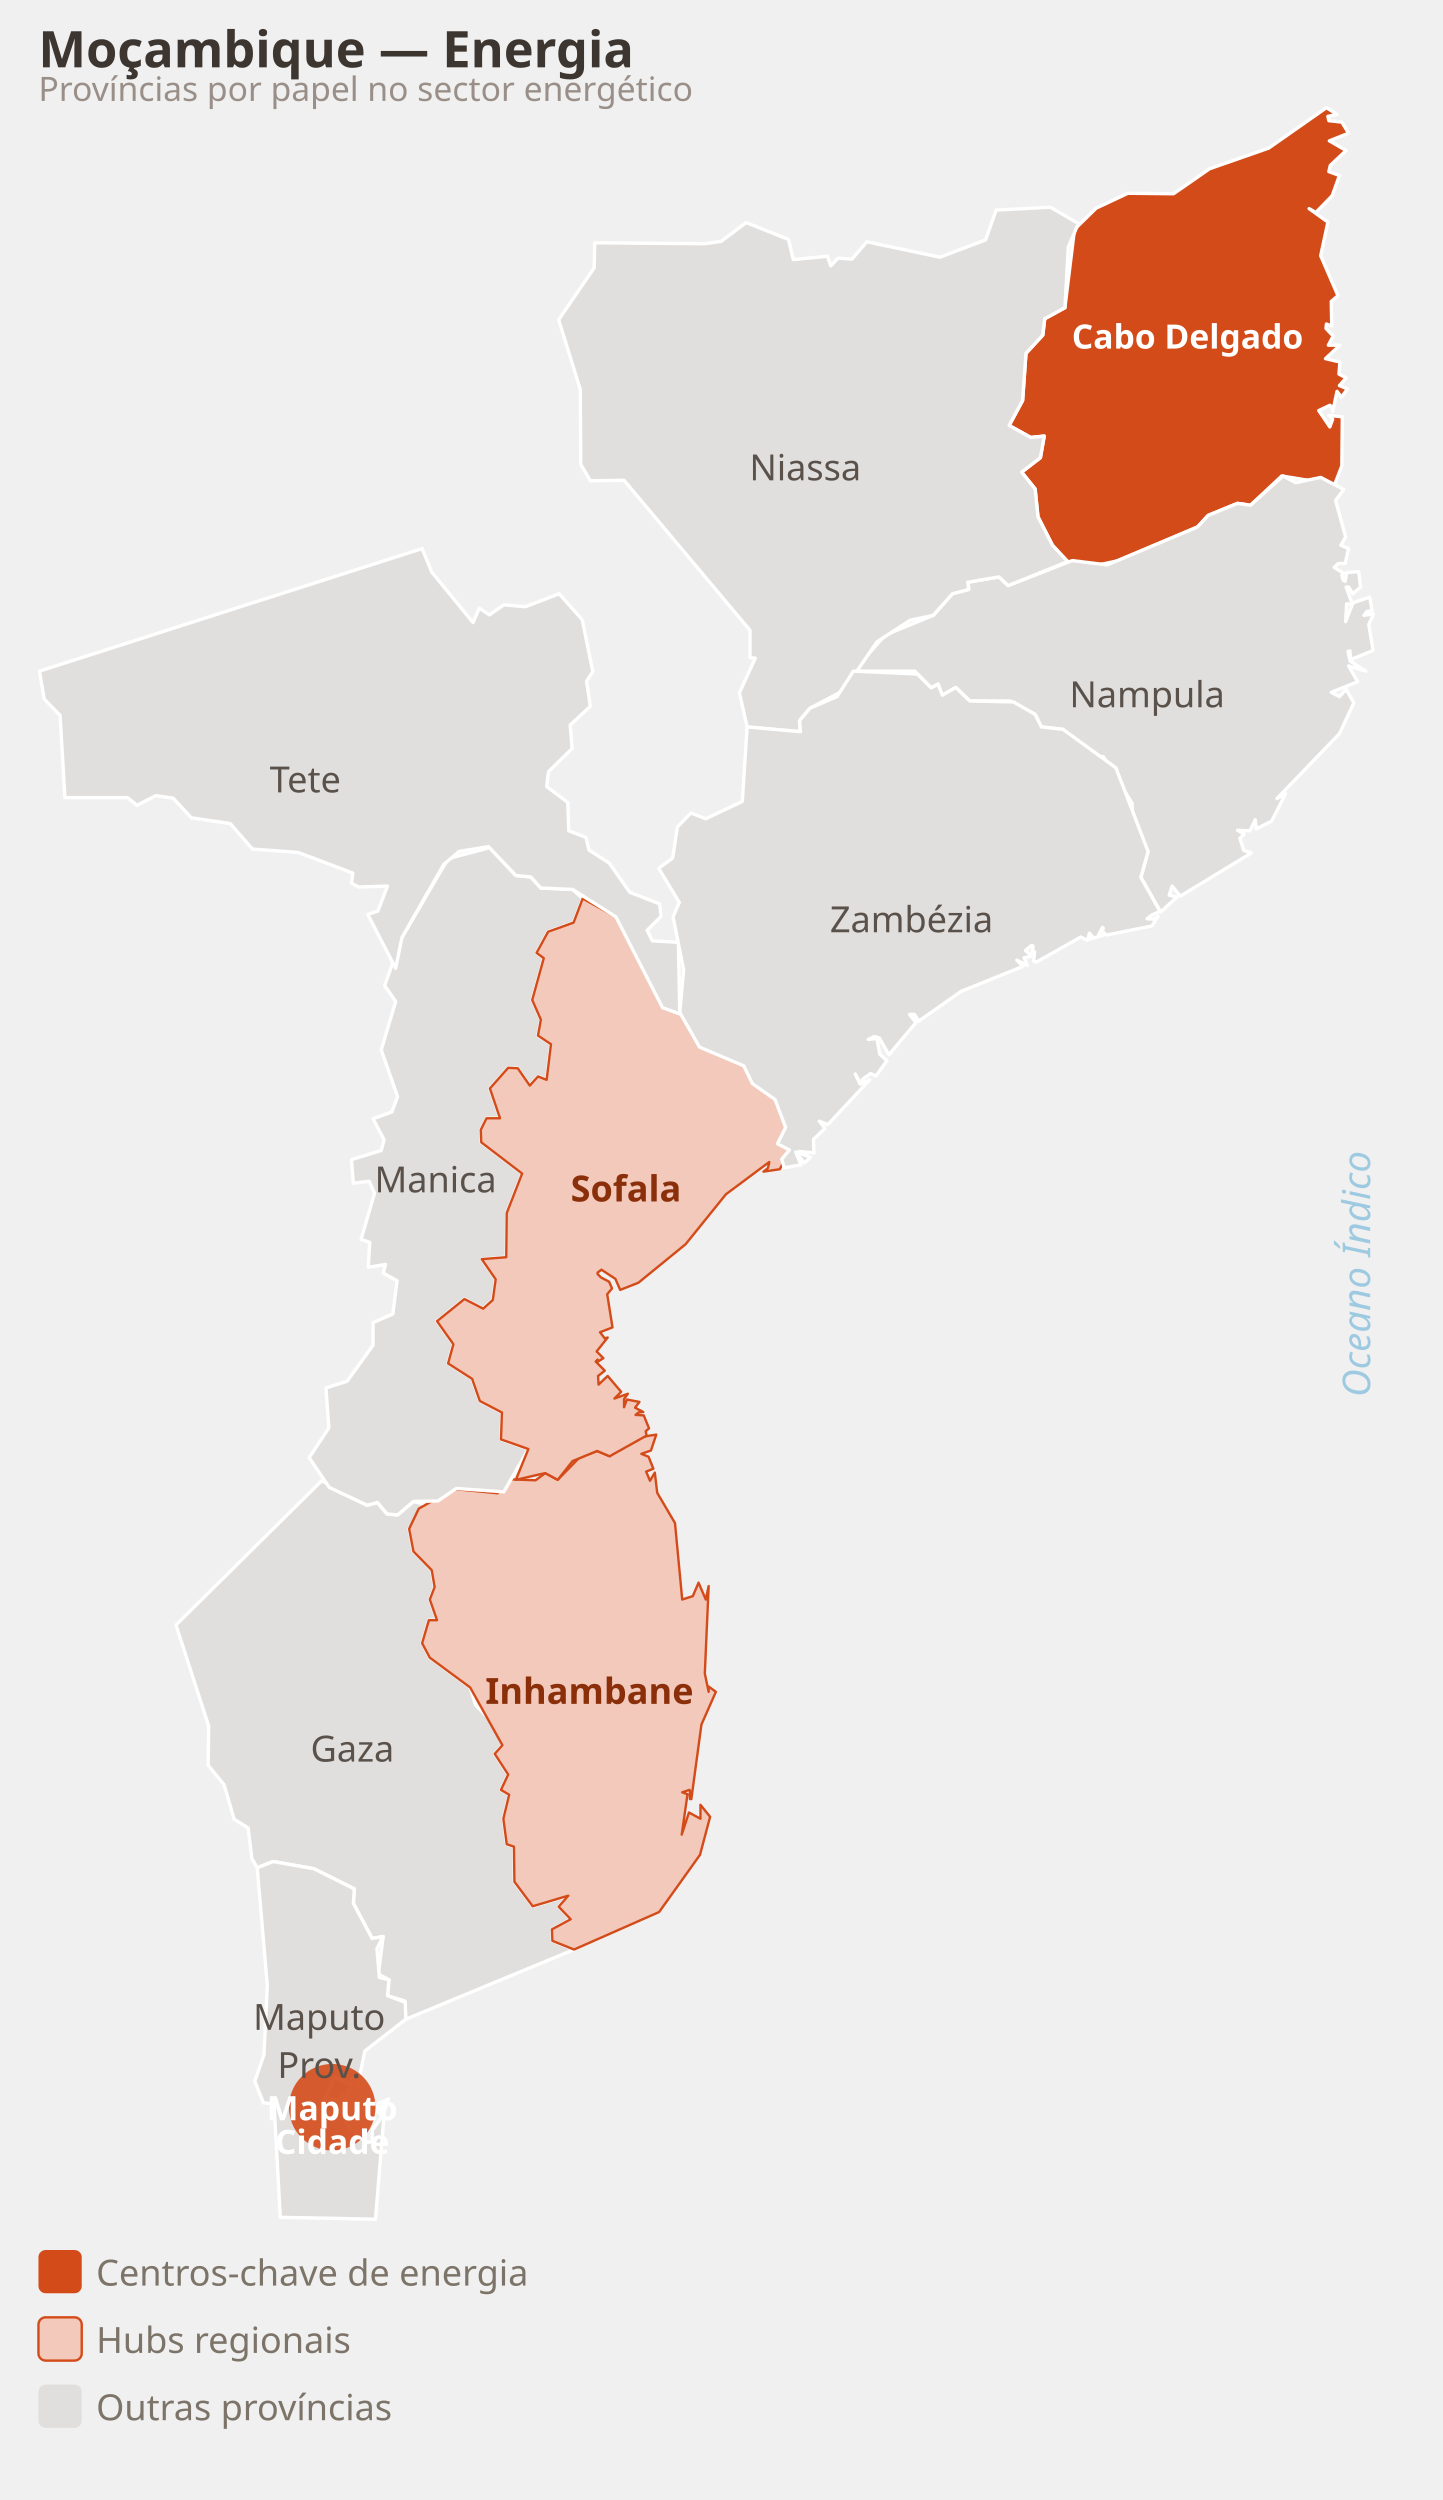
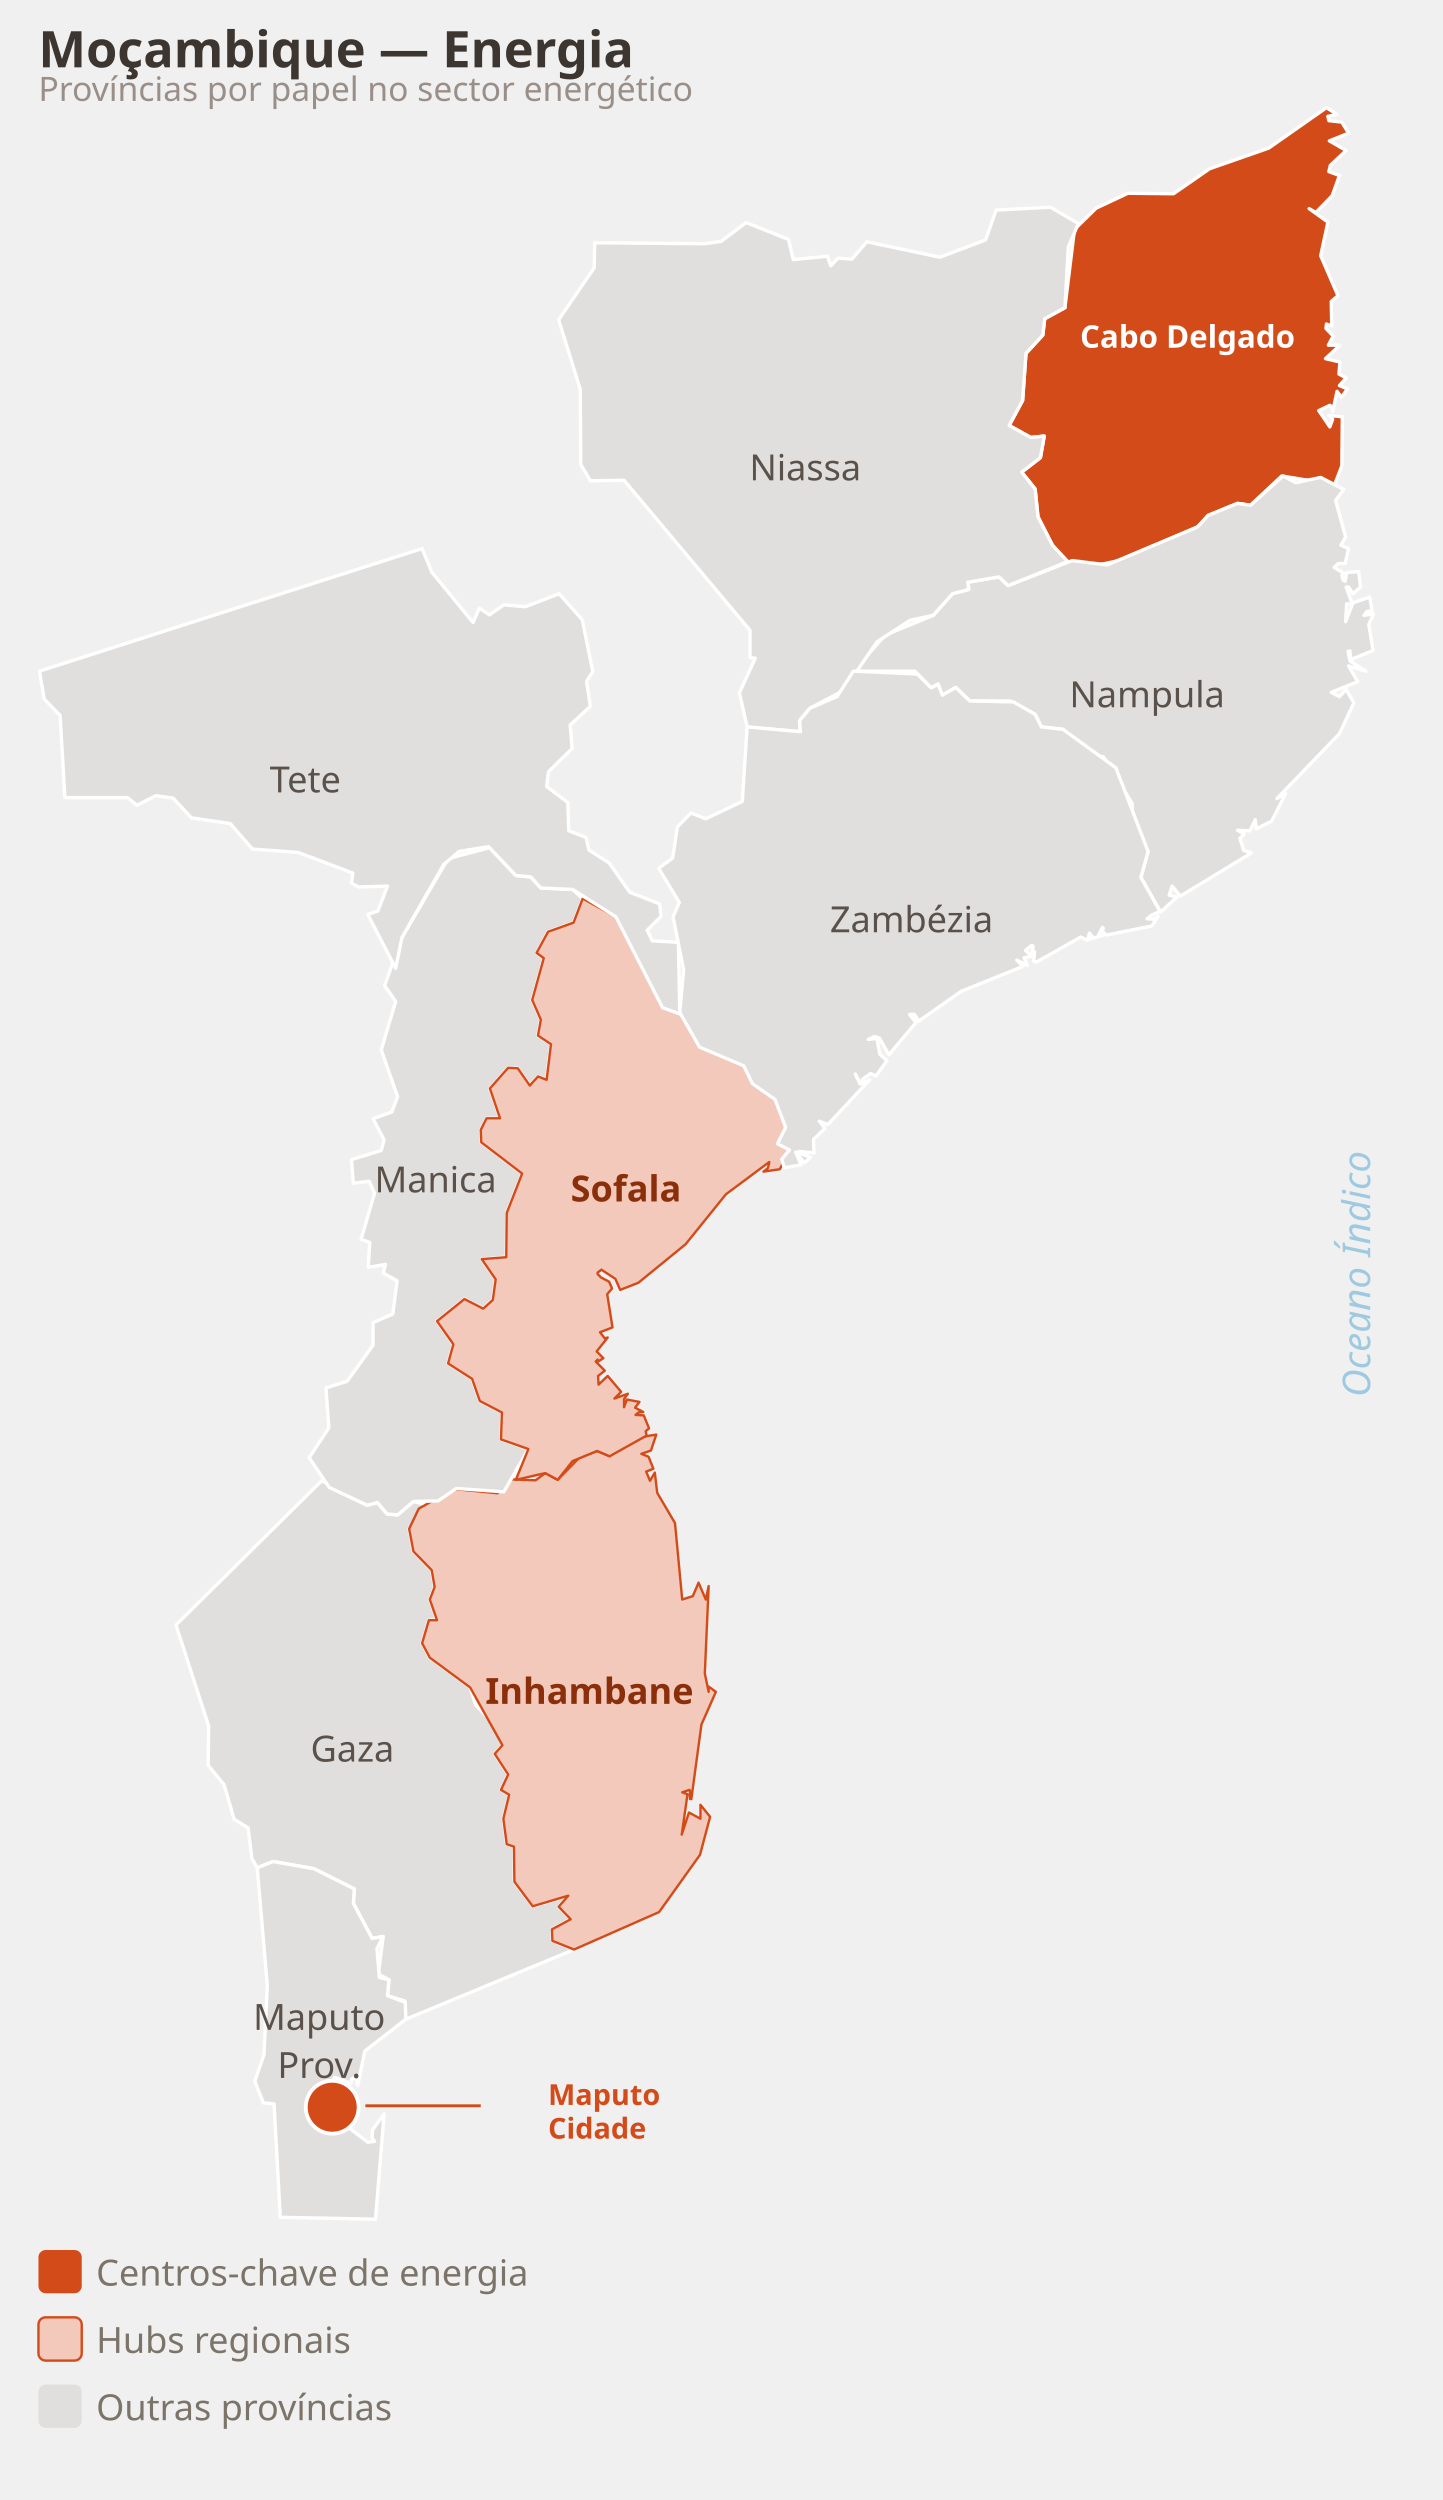
<svg xmlns="http://www.w3.org/2000/svg" viewBox="0 0 300 520">
  <style>
  .p{stroke:#fff;stroke-width:0.7;stroke-linejoin:round;fill-rule:evenodd;}
  .pd{fill:#E1DFDD;} .ph{fill:#D44B1A;} .pl{fill:#f2c9ba;stroke:#D44B1A;stroke-width:0.5;}
  .lbl{font-family:"DM Sans",system-ui,sans-serif;text-anchor:middle;dominant-baseline:central;font-size:7.5px;fill:#5a514b;}
-   .lbh{fill:#fff;font-weight:600;font-size:7px;}
+   .lbh{fill:#fff;font-weight:600;font-size:6.5px;}
  .lbl2{fill:#8a2f0a;font-weight:600;}
  .sea{font-family:"DM Sans",system-ui,sans-serif;fill:#9ecae1;font-size:8px;font-style:italic;text-anchor:middle;}
  .ttl{font-family:"DM Sans",system-ui,sans-serif;font-size:10.5px;font-weight:600;fill:#3d3630;}
  .sub{font-family:"DM Sans",system-ui,sans-serif;font-size:7px;fill:#9a8f88;}
  .leg{font-family:"DM Sans",system-ui,sans-serif;font-size:7.5px;fill:#7D7469;}
</style>
  <path class="p ph" d="M 275.9,22.4 L 278.1,23.8 L 276.2,24.2 L 276.4,25.1 L 279.1,25.4 L 280.5,27.7 L 276.5,29.3 L 280.0,31.3 L 276.7,34.4 L 276.4,35.7 L 278.6,36.5 L 277.1,40.7 L 273.7,44.2 L 272.3,43.4 L 276.2,46.2 L 274.7,53.2 L 278.3,61.5 L 276.9,62.7 L 277.0,67.8 L 275.9,67.4 L 275.8,68.3 L 277.3,69.9 L 276.3,71.8 L 278.7,71.8 L 275.7,74.6 L 278.7,75.3 L 278.5,77.8 L 280.0,78.6 L 278.6,80.2 L 280.3,80.9 L 279.0,82.6 L 278.1,81.4 L 277.2,85.6 L 277.0,84.6 L 276.6,84.3 L 274.3,85.4 L 276.6,88.8 L 277.2,87.2 L 276.4,86.4 L 279.2,86.7 L 279.1,96.9 L 277.6,100.8 L 266.6,99.0 L 260.1,105.1 L 257.4,104.7 L 251.3,107.2 L 249.1,109.6 L 232.7,116.6 L 227.1,117.8 L 221.9,116.8 L 218.9,113.4 L 215.9,107.5 L 215.3,101.7 L 212.5,98.2 L 216.4,95.2 L 217.2,90.7 L 214.4,91.0 L 209.9,88.5 L 212.7,83.3 L 213.4,73.5 L 216.9,69.7 L 217.3,66.3 L 221.5,64.0 L 223.5,47.7 L 228.0,43.3 L 234.6,40.2 L 244.1,40.3 L 251.6,35.1 L 263.9,30.8 L 275.9,22.4 Z" />
  <path class="p pd" d="M 66.9,308.0 L 76.3,313.1 L 78.5,312.5 L 80.5,314.9 L 82.7,315.1 L 86.0,312.3 L 88.6,313.0 L 85.1,318.0 L 86.0,322.7 L 89.8,326.6 L 90.4,330.1 L 89.4,332.7 L 90.9,337.0 L 89.2,337.0 L 87.8,341.8 L 89.4,344.8 L 97.8,351.0 L 98.9,354.6 L 103.1,359.0 L 104.5,363.0 L 102.9,364.8 L 105.7,369.1 L 104.2,372.3 L 105.9,373.3 L 104.7,378.3 L 105.4,383.6 L 106.9,384.1 L 107.0,391.4 L 110.8,396.5 L 118.2,394.3 L 116.2,396.6 L 118.7,399.2 L 114.8,401.3 L 114.9,403.7 L 119.4,405.5 L 84.4,420.0 L 84.2,416.2 L 80.6,415.1 L 80.9,411.8 L 78.7,410.6 L 79.7,402.8 L 77.4,403.2 L 73.5,395.9 L 73.7,392.9 L 65.3,388.7 L 56.8,387.2 L 53.5,388.5 L 52.4,386.6 L 51.6,380.2 L 48.7,378.4 L 46.6,371.2 L 43.3,367.2 L 43.4,359.0 L 36.6,338.0 L 66.9,308.0 Z" />
  <path class="p pl" d="M 136.5,298.4 L 135.4,301.7 L 133.4,302.4 L 134.9,303.0 L 135.9,305.5 L 134.4,306.1 L 135.2,308.0 L 136.2,306.3 L 136.7,310.5 L 140.4,316.8 L 141.9,332.7 L 144.1,332.0 L 145.3,329.2 L 146.8,332.7 L 147.4,329.9 L 146.6,348.1 L 147.4,351.9 L 147.4,350.8 L 148.9,351.9 L 145.9,358.7 L 143.8,374.2 L 143.5,374.2 L 143.6,374.1 L 143.5,373.9 L 143.5,372.4 L 143.4,372.3 L 141.9,372.8 L 143.0,373.2 L 141.8,381.6 L 143.3,377.0 L 145.7,378.3 L 145.7,375.4 L 147.7,377.9 L 145.6,385.8 L 137.1,397.7 L 119.4,405.5 L 114.9,403.7 L 114.8,401.3 L 118.7,399.2 L 116.2,396.6 L 118.2,394.3 L 110.8,396.5 L 107.0,391.4 L 106.9,384.1 L 105.4,383.6 L 104.7,378.3 L 105.9,373.3 L 104.2,372.3 L 105.7,369.1 L 102.9,364.8 L 104.5,363.0 L 97.8,351.0 L 89.4,344.8 L 87.8,341.8 L 89.2,337.0 L 90.9,337.0 L 89.4,332.7 L 90.4,330.1 L 89.8,326.6 L 86.0,322.7 L 85.1,318.0 L 87.1,313.8 L 94.3,309.7 L 103.5,310.6 L 106.1,307.7 L 111.4,307.9 L 113.4,306.4 L 116.0,307.8 L 120.5,303.2 L 124.2,301.8 L 126.8,302.9 L 132.0,299.1 L 136.5,298.4 Z" />
  <path class="p pd" d="M 101.9,176.3 L 107.3,182.1 L 110.4,182.4 L 112.5,184.7 L 119.1,185.0 L 121.2,186.9 L 119.3,191.9 L 114.0,193.8 L 111.6,198.2 L 113.1,199.3 L 110.7,208.0 L 112.5,212.1 L 111.9,215.4 L 114.6,217.2 L 113.7,224.6 L 111.9,223.9 L 110.2,225.8 L 107.7,222.2 L 105.7,222.1 L 101.9,226.4 L 104.0,232.6 L 101.2,232.6 L 100.0,235.0 L 100.1,237.6 L 108.6,244.1 L 105.4,252.3 L 105.3,261.5 L 100.2,261.9 L 103.1,266.1 L 102.5,270.4 L 100.5,272.2 L 96.6,270.2 L 90.9,274.8 L 94.3,279.6 L 93.2,283.6 L 98.2,286.8 L 99.8,291.4 L 104.4,293.8 L 104.2,299.4 L 109.9,301.4 L 104.8,310.3 L 94.9,309.6 L 91.1,312.2 L 86.0,312.3 L 82.7,315.1 L 80.5,314.9 L 78.5,312.5 L 76.4,313.1 L 68.5,309.4 L 64.3,303.2 L 68.4,297.0 L 67.8,288.7 L 72.2,287.3 L 77.6,279.8 L 77.6,275.1 L 81.7,273.3 L 82.6,266.4 L 79.7,264.8 L 80.2,263.0 L 76.6,263.6 L 76.9,258.4 L 75.1,257.8 L 77.9,248.2 L 76.8,245.7 L 73.5,246.1 L 73.1,241.2 L 79.3,239.3 L 79.9,237.1 L 77.6,232.7 L 81.5,231.3 L 82.7,228.1 L 79.3,218.4 L 82.3,208.3 L 80.0,205.0 L 83.6,195.0 L 93.2,178.6 L 101.9,176.3 Z" />
  <path class="p pd" d="M 56.8,387.2 L 65.3,388.7 L 73.7,392.9 L 73.5,395.9 L 77.4,403.2 L 79.7,402.8 L 78.4,405.3 L 78.9,411.3 L 80.9,411.8 L 80.6,415.1 L 84.3,416.5 L 84.4,420.0 L 75.9,426.6 L 74.4,433.8 L 73.9,432.0 L 73.1,432.5 L 73.0,433.3 L 69.6,432.1 L 66.3,439.1 L 69.7,439.8 L 70.7,438.4 L 72.6,442.6 L 76.5,445.6 L 77.9,445.4 L 77.4,444.7 L 77.5,443.0 L 79.9,439.7 L 78.1,461.6 L 58.3,461.2 L 57.0,437.6 L 54.8,437.4 L 53.0,432.9 L 54.9,427.4 L 55.6,413.0 L 53.5,388.5 L 56.8,387.2 Z" />
-   <path class="p pd" d="M 73.0,434.0 L 70.3,436.9 L 67.9,436.3 L 69.6,432.1 L 73.0,434.0 Z M 67.7,436.7 L 70.6,438.6 L 66.6,440.0 L 67.7,436.7 Z M 80.8,436.6 L 79.8,439.6 L 79.3,438.3 L 78.7,438.1 L 78.4,439.4 L 78.7,437.5 L 80.8,436.6 Z M 73.0,434.2 L 72.7,435.6 L 72.5,435.6 L 73.0,434.2 Z" />
  <path class="p pd" d="M 266.9,99.0 L 269.5,100.4 L 274.7,99.3 L 279.5,101.8 L 277.8,104.1 L 279.9,111.7 L 278.9,113.4 L 280.5,114.1 L 279.8,117.2 L 278.4,117.2 L 277.5,118.0 L 279.4,119.2 L 279.1,119.7 L 279.4,120.7 L 279.8,120.9 L 280.1,119.1 L 282.6,118.9 L 283.0,122.1 L 281.4,123.5 L 280.5,122.1 L 280.0,122.1 L 281.3,125.7 L 280.1,125.6 L 279.9,129.3 L 281.4,125.4 L 284.9,124.2 L 285.4,127.0 L 284.3,127.2 L 283.7,128.0 L 285.7,127.7 L 284.7,129.9 L 285.6,135.3 L 280.9,137.2 L 280.8,135.4 L 280.4,135.5 L 280.8,137.5 L 284.1,139.6 L 280.5,138.5 L 282.4,141.8 L 276.9,144.0 L 278.6,144.9 L 280.0,143.4 L 281.6,146.2 L 278.6,152.6 L 265.6,166.1 L 267.4,165.1 L 264.5,170.8 L 261.3,172.4 L 261.1,170.5 L 260.0,172.8 L 257.4,172.7 L 258.8,173.5 L 257.9,174.4 L 258.7,176.9 L 260.3,177.4 L 245.5,186.4 L 243.8,184.3 L 243.2,186.2 L 244.8,186.6 L 241.4,189.7 L 237.3,182.5 L 238.8,177.1 L 235.6,171.4 L 235.5,167.1 L 229.5,157.4 L 227.1,157.3 L 221.1,151.7 L 216.6,151.2 L 215.3,148.6 L 210.1,145.8 L 201.7,145.8 L 198.8,143.0 L 196.0,144.6 L 195.1,142.3 L 193.7,143.1 L 190.3,139.6 L 177.5,139.6 L 184.1,132.1 L 194.1,128.0 L 198.1,123.5 L 201.5,122.6 L 201.3,121.1 L 207.8,120.0 L 209.7,121.8 L 223.0,116.6 L 230.3,117.5 L 249.1,109.6 L 251.3,107.2 L 257.4,104.7 L 260.1,105.1 L 266.9,99.0 Z" />
  <path class="p pd" d="M 207.2,43.7 L 218.5,43.1 L 224.3,46.5 L 222.2,51.4 L 221.5,64.0 L 217.3,66.3 L 216.9,69.7 L 213.4,73.5 L 212.7,83.3 L 209.9,88.5 L 214.4,91.0 L 217.2,90.7 L 216.4,95.2 L 212.5,98.2 L 215.3,101.7 L 215.9,107.5 L 218.9,113.4 L 222.1,116.8 L 209.7,121.8 L 207.8,120.0 L 201.3,121.1 L 201.5,122.6 L 198.1,123.5 L 194.1,128.0 L 189.3,129.0 L 182.4,133.5 L 175.5,143.6 L 168.5,147.3 L 166.3,149.9 L 166.5,152.2 L 155.4,151.2 L 153.8,144.1 L 157.1,136.9 L 156.0,136.8 L 156.0,131.1 L 129.8,99.9 L 122.8,100.0 L 120.8,96.6 L 120.7,81.0 L 116.2,66.5 L 123.6,55.7 L 123.7,50.5 L 146.6,50.7 L 150.0,50.2 L 155.2,46.3 L 164.0,49.8 L 165.0,54.0 L 172.1,53.3 L 172.8,55.3 L 174.3,53.7 L 177.2,53.9 L 180.3,50.3 L 195.5,53.5 L 205.0,49.9 L 207.2,43.7 Z" />
  <path class="p pl" d="M 121.2,186.9 L 128.1,190.7 L 137.8,209.6 L 142.3,210.7 L 145.5,217.8 L 154.7,221.7 L 156.5,225.4 L 161.2,228.7 L 163.4,234.5 L 161.7,237.9 L 164.2,239.2 L 162.2,243.2 L 158.8,243.7 L 159.7,243.0 L 160.0,241.9 L 160.0,241.7 L 151.0,248.4 L 142.6,258.8 L 132.8,266.8 L 129.0,268.3 L 128.0,266.0 L 125.1,264.1 L 124.3,264.7 L 124.3,264.8 L 124.3,265.0 L 125.0,265.7 L 126.7,266.6 L 127.3,268.0 L 126.3,269.2 L 127.4,276.1 L 124.8,277.1 L 125.8,278.4 L 126.4,278.2 L 124.1,281.1 L 125.5,282.5 L 124.4,283.2 L 124.3,282.8 L 123.9,283.2 L 125.8,285.1 L 124.4,286.2 L 124.5,288.0 L 126.4,286.2 L 129.2,289.5 L 127.8,290.9 L 130.6,289.9 L 129.8,291.0 L 129.8,292.7 L 130.4,291.1 L 133.0,291.6 L 132.1,292.8 L 133.8,293.7 L 132.8,293.8 L 132.2,294.3 L 133.9,294.4 L 135.0,297.1 L 134.3,297.7 L 134.5,298.6 L 126.8,302.9 L 124.2,301.8 L 119.1,303.9 L 116.0,307.8 L 113.4,306.4 L 107.3,307.8 L 109.9,301.4 L 104.2,299.4 L 104.4,293.8 L 99.8,291.4 L 98.2,286.8 L 93.2,283.6 L 94.3,279.6 L 90.9,274.8 L 96.6,270.2 L 100.5,272.2 L 102.5,270.4 L 103.1,266.1 L 100.2,261.9 L 105.3,261.5 L 105.4,252.3 L 108.6,244.1 L 100.1,237.6 L 100.0,235.0 L 101.2,232.6 L 104.0,232.6 L 101.9,226.4 L 105.7,222.1 L 107.7,222.2 L 110.2,225.8 L 111.9,223.9 L 113.7,224.6 L 114.6,217.2 L 111.9,215.4 L 112.5,212.1 L 110.7,208.0 L 113.1,199.3 L 111.6,198.2 L 114.0,193.8 L 119.3,191.9 L 121.2,186.9 Z" />
  <path class="p pd" d="M 87.8,114.1 L 89.8,119.0 L 98.4,129.5 L 99.7,126.5 L 101.8,127.9 L 104.8,125.8 L 109.3,126.2 L 116.3,123.5 L 121.1,128.9 L 123.3,139.7 L 122.0,141.7 L 122.8,146.9 L 118.6,150.8 L 119.0,155.7 L 114.1,160.5 L 113.7,163.6 L 118.1,166.9 L 118.3,172.8 L 121.9,174.2 L 122.5,176.8 L 126.7,179.5 L 131.0,185.6 L 137.2,188.0 L 137.5,190.6 L 134.6,193.5 L 135.7,195.7 L 141.1,196.0 L 141.4,210.9 L 137.8,209.6 L 128.1,190.7 L 119.1,185.0 L 112.5,184.7 L 110.4,182.4 L 107.3,182.1 L 101.6,176.1 L 95.5,177.1 L 92.3,179.8 L 83.6,195.0 L 82.3,201.4 L 76.5,190.2 L 78.6,189.5 L 80.6,184.3 L 74.6,184.5 L 73.1,183.7 L 73.4,181.6 L 62.0,177.3 L 52.5,176.6 L 47.9,171.3 L 39.8,170.1 L 36.0,166.0 L 32.4,165.5 L 28.5,167.5 L 26.5,165.9 L 13.5,165.9 L 12.5,148.8 L 9.2,145.4 L 8.2,139.6 L 87.8,114.1 Z" />
  <path class="p pd" d="M 190.8,140.2 L 193.7,143.1 L 195.1,142.3 L 196.0,144.6 L 198.8,143.0 L 201.7,145.8 L 210.8,146.0 L 215.3,148.6 L 216.6,151.2 L 221.1,151.7 L 232.1,159.7 L 238.8,177.1 L 237.3,182.5 L 241.3,189.6 L 239.6,190.3 L 238.6,191.1 L 239.9,191.2 L 240.9,190.6 L 239.6,192.6 L 230.1,194.5 L 229.1,193.5 L 229.5,193.1 L 229.3,192.9 L 228.4,194.7 L 229.3,194.6 L 226.8,195.3 L 227.2,195.1 L 227.3,194.9 L 226.6,194.1 L 226.2,195.6 L 224.8,194.9 L 215.6,200.1 L 215.0,199.9 L 215.2,198.0 L 214.7,198.1 L 214.9,197.1 L 214.8,196.7 L 214.5,196.7 L 213.3,197.7 L 214.6,198.9 L 213.0,199.2 L 213.7,200.8 L 211.5,199.7 L 212.8,201.0 L 199.9,206.2 L 191.1,212.4 L 190.2,211.0 L 189.2,211.0 L 190.5,212.7 L 184.9,219.4 L 182.9,215.9 L 181.9,215.6 L 180.6,216.2 L 182.4,216.0 L 183.0,219.3 L 184.5,220.6 L 182.2,223.8 L 181.1,223.3 L 179.5,224.4 L 179.0,225.4 L 177.9,223.4 L 178.9,225.5 L 180.9,224.6 L 172.2,233.9 L 170.4,233.2 L 171.6,234.7 L 169.2,237.0 L 169.3,239.8 L 166.2,239.5 L 166.7,240.0 L 168.6,240.7 L 167.3,241.9 L 165.5,239.6 L 166.6,242.3 L 163.1,242.9 L 162.6,241.1 L 164.2,239.2 L 161.7,237.9 L 163.4,234.5 L 161.2,228.7 L 156.5,225.4 L 154.7,221.7 L 145.5,217.8 L 141.4,210.6 L 142.2,201.7 L 140.0,190.7 L 141.3,187.7 L 137.0,180.6 L 139.9,178.5 L 140.9,172.0 L 143.7,169.1 L 146.8,170.3 L 154.4,166.7 L 155.4,151.2 L 166.5,152.2 L 166.3,149.9 L 168.5,147.3 L 174.1,144.9 L 177.5,139.6 L 190.8,140.2 Z" />
-   <circle cx="69.1" cy="438.3" r="9" fill="#D44B1A" opacity="0.9" />
-   <text class="lbl lbh" x="69.1" y="438.3">Maputo</text>
-   <text class="lbl lbh" x="69.1" y="445.3">Cidade</text>
+   <circle cx="69.1" cy="438.3" r="5.5" fill="#D44B1A" stroke="#fff" stroke-width="0.8" />
  <text class="lbl lbh" x="247.0" y="69.8">Cabo Delgado</text>
  <text class="lbl " x="73.3" y="363.5">Gaza</text>
  <text class="lbl lbl2" x="122.6" y="351.5">Inhambane</text>
  <text class="lbl " x="90.6" y="245.1">Manica</text>
  <text class="lbl " x="66.4" y="419.3">Maputo</text>
  <text class="lbl " x="66.4" y="429.3">Prov.</text>
+   <line x1="76.0" y1="438.0" x2="100.0" y2="438.0" stroke="#D44B1A" stroke-width="0.6" />
+   <text class="lbl" x="114.0" y="435.5" style="font-size:6px;fill:#D44B1A;font-weight:600;text-anchor:start;">Maputo</text>
+   <text class="lbl" x="114.0" y="442.5" style="font-size:6px;fill:#D44B1A;font-weight:600;text-anchor:start;">Cidade</text>
  <text class="lbl " x="238.6" y="144.2">Nampula</text>
  <text class="lbl " x="167.5" y="97.0">Niassa</text>
  <text class="lbl lbl2" x="130.2" y="247.0">Sofala</text>
  <text class="lbl " x="63.5" y="161.9">Tete</text>
  <text class="lbl " x="189.6" y="191.0">Zambézia</text>
  <text class="sea" transform="rotate(-90,285,265)" x="285" y="265">Oceano Índico</text>
  <text class="ttl" x="8" y="14">Moçambique — Energia</text>
  <text class="sub" x="8" y="21">Províncias por papel no sector energético</text>
  <rect x="8" y="468" width="9" height="9" rx="1.5" fill="#D44B1A" />
  <text class="leg" x="20" y="472.5" dominant-baseline="central">Centros-chave de energia</text>
  <rect x="8" y="482" width="9" height="9" rx="1.5" fill="#f2c9ba" stroke="#D44B1A" stroke-width="0.5" />
  <text class="leg" x="20" y="486.5" dominant-baseline="central">Hubs regionais</text>
  <rect x="8" y="496" width="9" height="9" rx="1.5" fill="#E1DFDD" />
  <text class="leg" x="20" y="500.5" dominant-baseline="central">Outras províncias</text>
</svg>
